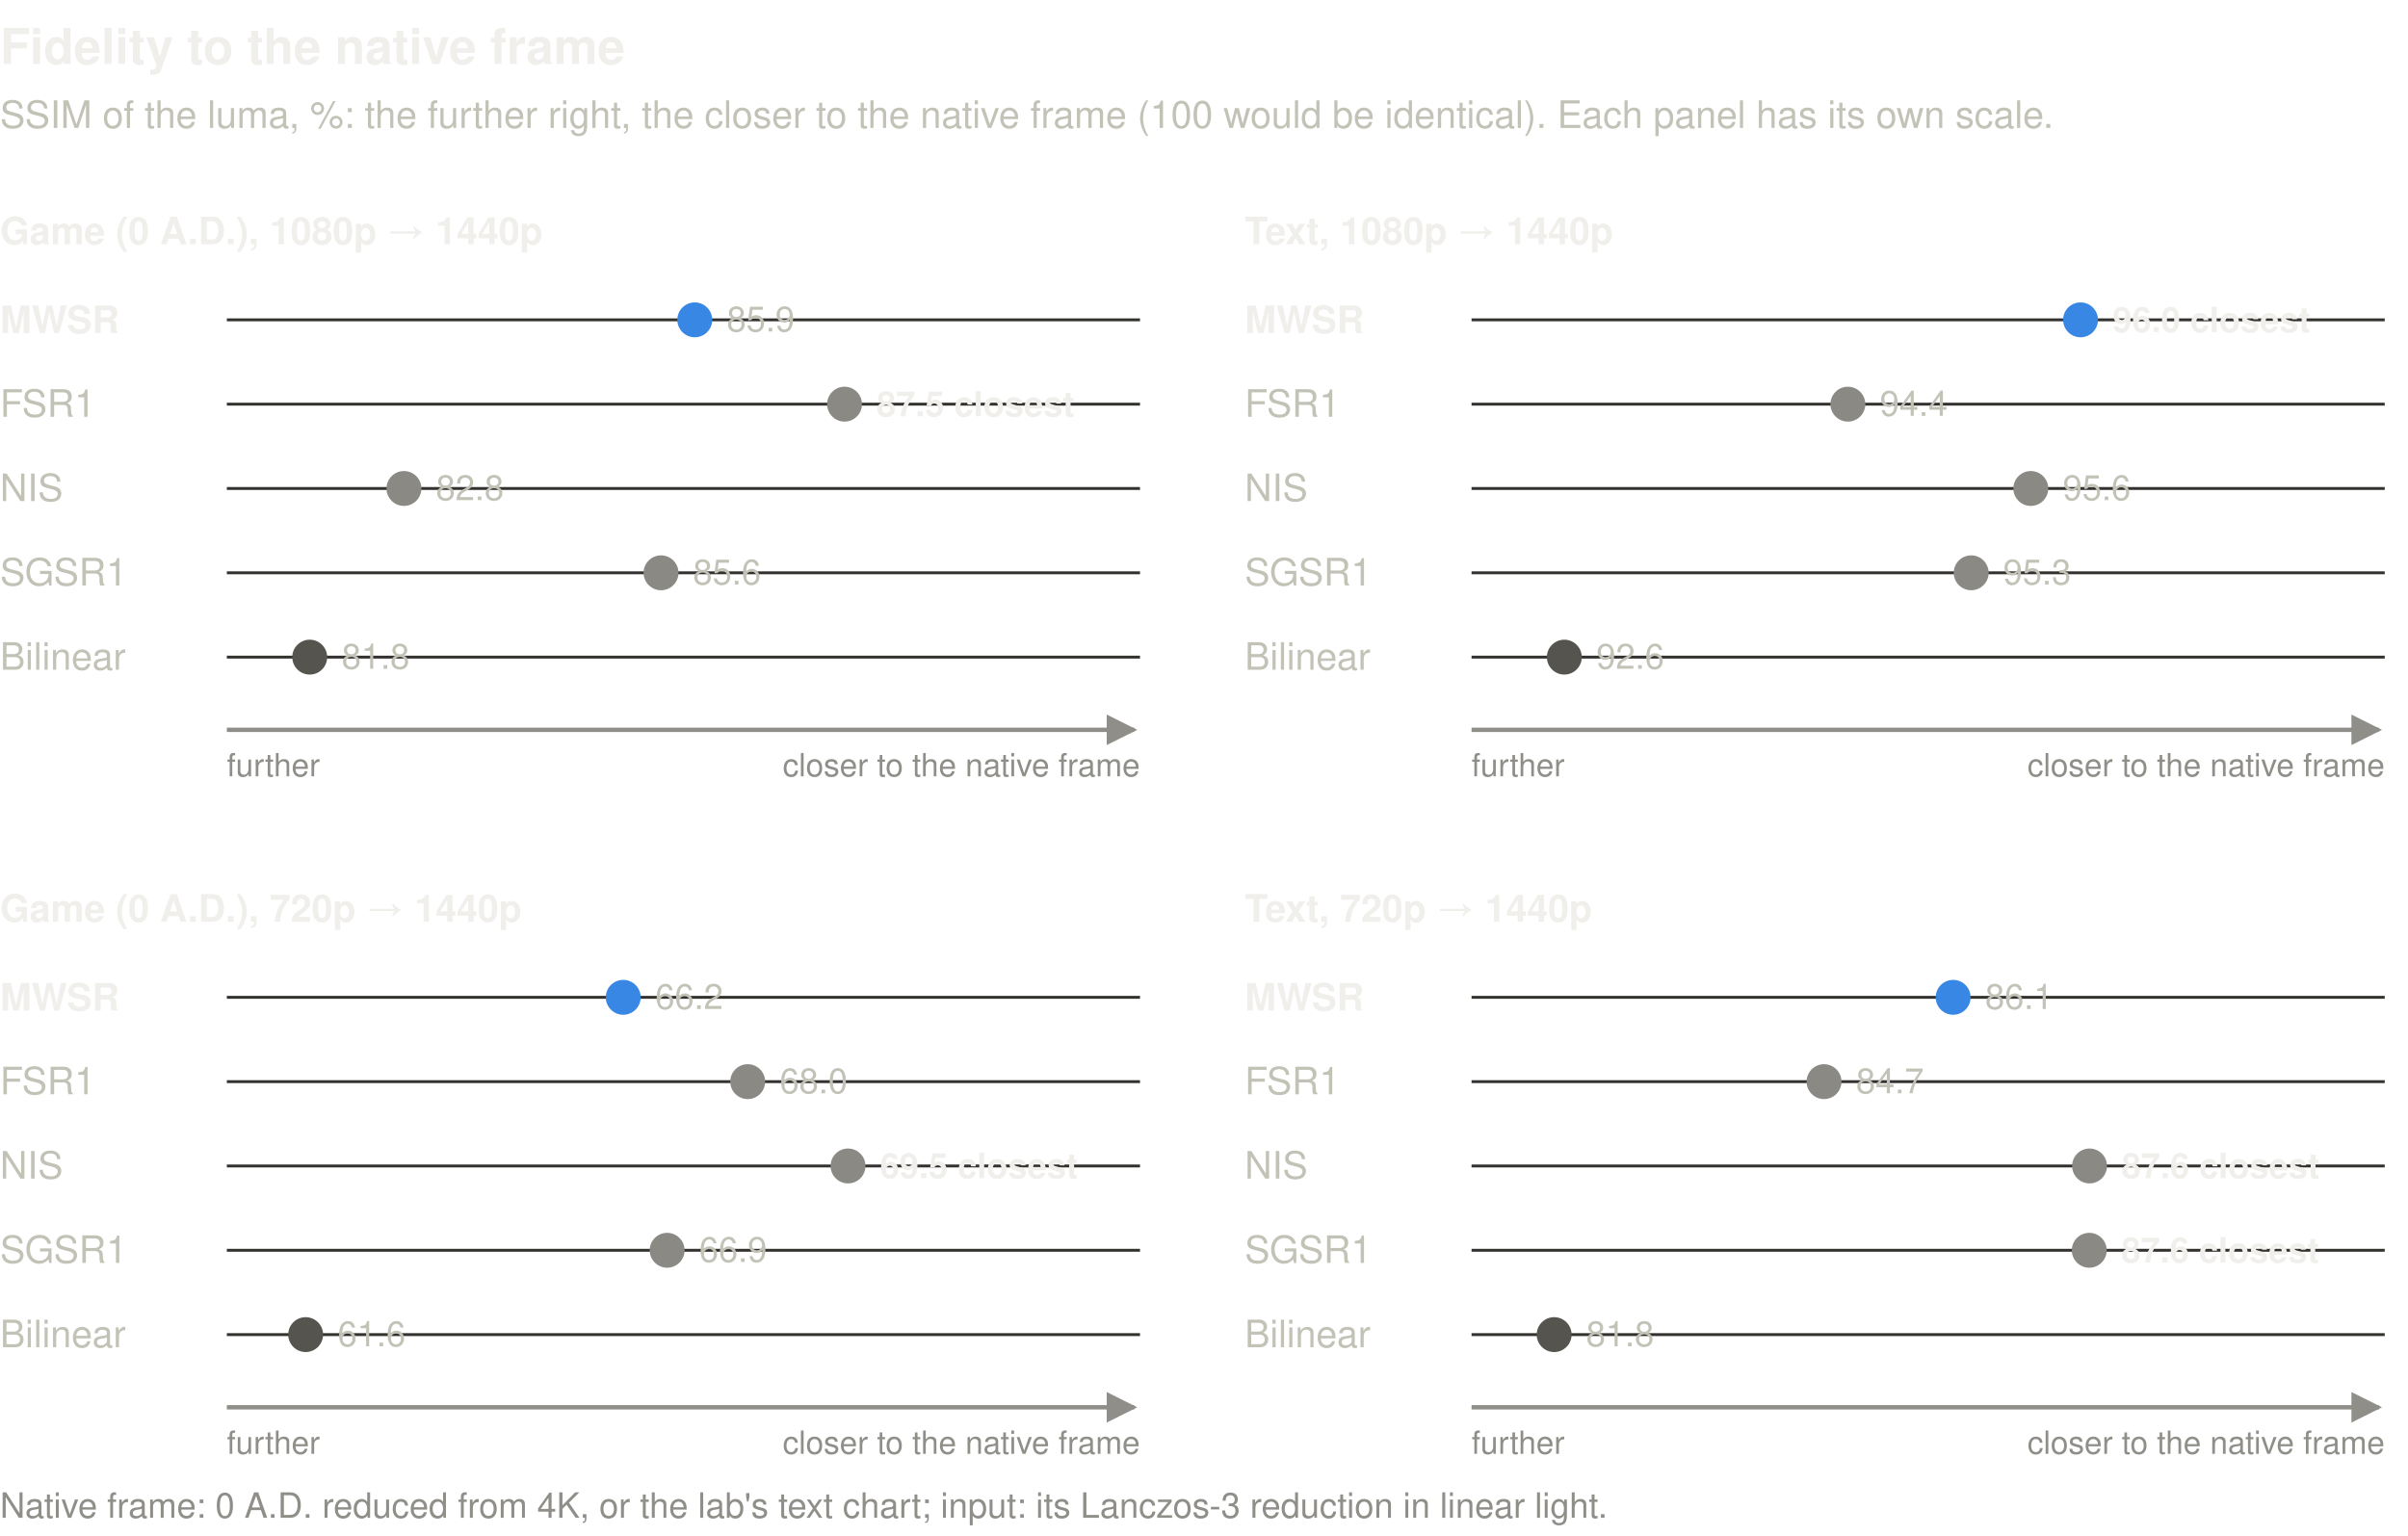
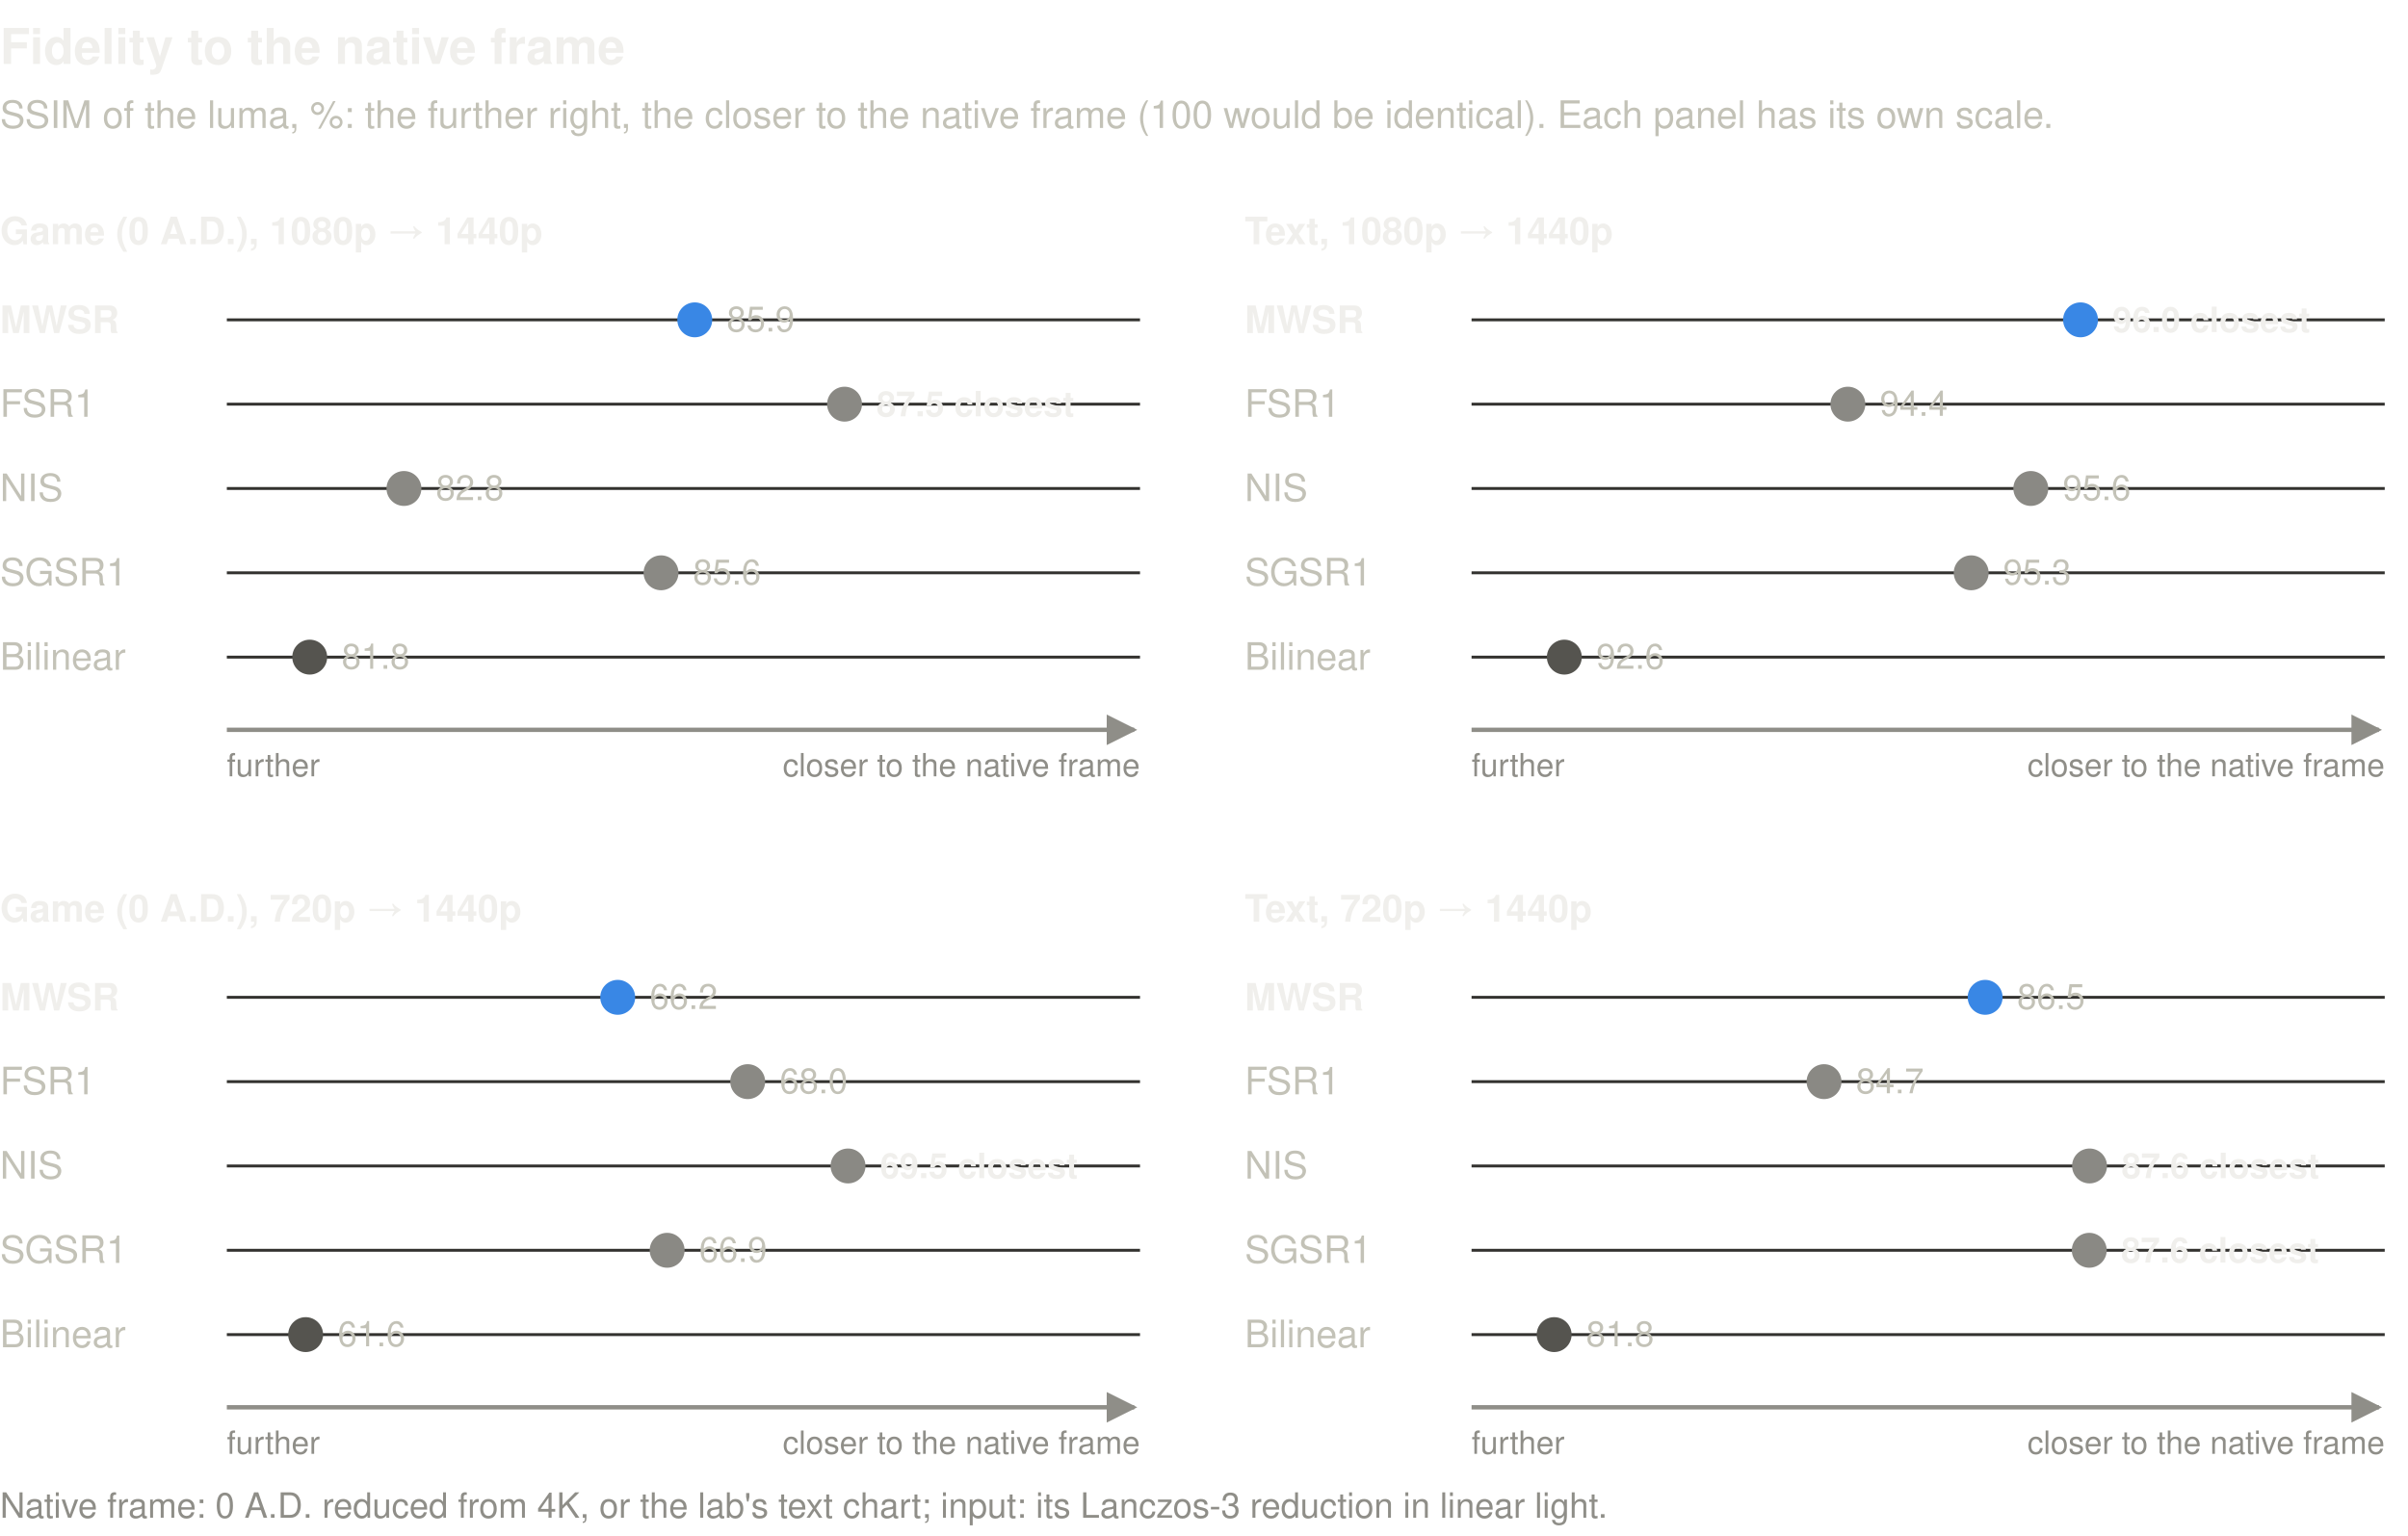
<svg xmlns="http://www.w3.org/2000/svg" width="828" height="528" viewBox="0 0 828 528" font-family="-apple-system, BlinkMacSystemFont, 'Segoe UI', Helvetica, Arial, sans-serif" role="img" aria-labelledby="t d">
  <text x="0" y="22" font-size="17" font-weight="600" fill="#f0efec">Fidelity to the native frame</text>
  <text x="0" y="44" font-size="13" fill="#c3c2b7">SSIM of the luma, %: the further right, the closer to the native frame (100 would be identical). Each panel has its own scale.</text>
  <defs>
    <marker id="arrow" viewBox="0 0 10 10" refX="9" refY="5" markerWidth="7" markerHeight="7" orient="auto">
      <path d="M0 0 L10 5 L0 10 z" fill="#8f8e88" />
    </marker>
  </defs>
  <text x="0" y="84" font-size="13" font-weight="600" fill="#f0efec">Game (0 A.D.), 1080p → 1440p</text>
  <line x1="78.0" y1="110" x2="392.0" y2="110" stroke="#33322f" stroke-width="1" />
  <text x="0" y="110" font-size="13" fill="#f0efec" dominant-baseline="middle" font-weight="600">MWSR</text>
  <circle cx="238.9" cy="110" r="6" fill="#3987e5" />
  <text x="249.9" y="110" font-size="12" fill="#c3c2b7" dominant-baseline="middle">85.9</text>
  <line x1="78.0" y1="139" x2="392.0" y2="139" stroke="#33322f" stroke-width="1" />
  <text x="0" y="139" font-size="13" fill="#c3c2b7" dominant-baseline="middle">FSR1</text>
  <circle cx="290.4" cy="139" r="6" fill="#8a8984" />
  <text x="301.4" y="139" font-size="12" fill="#f0efec" dominant-baseline="middle" font-weight="600">87.5 closest</text>
  <line x1="78.0" y1="168" x2="392.0" y2="168" stroke="#33322f" stroke-width="1" />
  <text x="0" y="168" font-size="13" fill="#c3c2b7" dominant-baseline="middle">NIS</text>
  <circle cx="138.9" cy="168" r="6" fill="#8a8984" />
  <text x="149.9" y="168" font-size="12" fill="#c3c2b7" dominant-baseline="middle">82.8</text>
  <line x1="78.0" y1="197" x2="392.0" y2="197" stroke="#33322f" stroke-width="1" />
  <text x="0" y="197" font-size="13" fill="#c3c2b7" dominant-baseline="middle">SGSR1</text>
  <circle cx="227.3" cy="197" r="6" fill="#8a8984" />
  <text x="238.3" y="197" font-size="12" fill="#c3c2b7" dominant-baseline="middle">85.6</text>
  <line x1="78.0" y1="226" x2="392.0" y2="226" stroke="#33322f" stroke-width="1" />
  <text x="0" y="226" font-size="13" fill="#c3c2b7" dominant-baseline="middle">Bilinear</text>
  <circle cx="106.5" cy="226" r="6" fill="#55544f" />
  <text x="117.5" y="226" font-size="12" fill="#c3c2b7" dominant-baseline="middle">81.8</text>
  <line x1="78.0" y1="251" x2="390.0" y2="251" stroke="#8f8e88" stroke-width="1.5" marker-end="url(#arrow)" />
  <text x="78.0" y="267" font-size="11" fill="#8f8e88">further</text>
  <text x="392.0" y="267" font-size="11" fill="#8f8e88" text-anchor="end">closer to the native frame</text>
  <text x="428" y="84" font-size="13" font-weight="600" fill="#f0efec">Text, 1080p → 1440p</text>
  <line x1="506.0" y1="110" x2="820.0" y2="110" stroke="#33322f" stroke-width="1" />
  <text x="428" y="110" font-size="13" fill="#f0efec" dominant-baseline="middle" font-weight="600">MWSR</text>
  <circle cx="715.4" cy="110" r="6" fill="#3987e5" />
  <text x="726.4" y="110" font-size="12" fill="#f0efec" dominant-baseline="middle" font-weight="600">96.0 closest</text>
  <line x1="506.0" y1="139" x2="820.0" y2="139" stroke="#33322f" stroke-width="1" />
  <text x="428" y="139" font-size="13" fill="#c3c2b7" dominant-baseline="middle">FSR1</text>
  <circle cx="635.4" cy="139" r="6" fill="#8a8984" />
  <text x="646.4" y="139" font-size="12" fill="#c3c2b7" dominant-baseline="middle">94.4</text>
  <line x1="506.0" y1="168" x2="820.0" y2="168" stroke="#33322f" stroke-width="1" />
  <text x="428" y="168" font-size="13" fill="#c3c2b7" dominant-baseline="middle">NIS</text>
  <circle cx="698.3" cy="168" r="6" fill="#8a8984" />
  <text x="709.3" y="168" font-size="12" fill="#c3c2b7" dominant-baseline="middle">95.6</text>
  <line x1="506.0" y1="197" x2="820.0" y2="197" stroke="#33322f" stroke-width="1" />
  <text x="428" y="197" font-size="13" fill="#c3c2b7" dominant-baseline="middle">SGSR1</text>
  <circle cx="677.8" cy="197" r="6" fill="#8a8984" />
  <text x="688.8" y="197" font-size="12" fill="#c3c2b7" dominant-baseline="middle">95.3</text>
  <line x1="506.0" y1="226" x2="820.0" y2="226" stroke="#33322f" stroke-width="1" />
  <text x="428" y="226" font-size="13" fill="#c3c2b7" dominant-baseline="middle">Bilinear</text>
  <circle cx="537.9" cy="226" r="6" fill="#55544f" />
  <text x="548.9" y="226" font-size="12" fill="#c3c2b7" dominant-baseline="middle">92.6</text>
  <line x1="506.0" y1="251" x2="818.0" y2="251" stroke="#8f8e88" stroke-width="1.5" marker-end="url(#arrow)" />
  <text x="506.0" y="267" font-size="11" fill="#8f8e88">further</text>
  <text x="820.0" y="267" font-size="11" fill="#8f8e88" text-anchor="end">closer to the native frame</text>
  <text x="0" y="317" font-size="13" font-weight="600" fill="#f0efec">Game (0 A.D.), 720p → 1440p</text>
  <line x1="78.0" y1="343" x2="392.0" y2="343" stroke="#33322f" stroke-width="1" />
  <text x="0" y="343" font-size="13" fill="#f0efec" dominant-baseline="middle" font-weight="600">MWSR</text>
-   <circle cx="214.3" cy="343" r="6" fill="#3987e5" />
-   <text x="225.3" y="343" font-size="12" fill="#c3c2b7" dominant-baseline="middle">66.2</text>
+   <circle cx="212.4" cy="343" r="6" fill="#3987e5" />
+   <text x="223.4" y="343" font-size="12" fill="#c3c2b7" dominant-baseline="middle">66.2</text>
  <line x1="78.0" y1="372" x2="392.0" y2="372" stroke="#33322f" stroke-width="1" />
  <text x="0" y="372" font-size="13" fill="#c3c2b7" dominant-baseline="middle">FSR1</text>
  <circle cx="257.1" cy="372" r="6" fill="#8a8984" />
  <text x="268.1" y="372" font-size="12" fill="#c3c2b7" dominant-baseline="middle">68.0</text>
  <line x1="78.0" y1="401" x2="392.0" y2="401" stroke="#33322f" stroke-width="1" />
  <text x="0" y="401" font-size="13" fill="#c3c2b7" dominant-baseline="middle">NIS</text>
  <circle cx="291.6" cy="401" r="6" fill="#8a8984" />
  <text x="302.6" y="401" font-size="12" fill="#f0efec" dominant-baseline="middle" font-weight="600">69.5 closest</text>
  <line x1="78.0" y1="430" x2="392.0" y2="430" stroke="#33322f" stroke-width="1" />
  <text x="0" y="430" font-size="13" fill="#c3c2b7" dominant-baseline="middle">SGSR1</text>
  <circle cx="229.4" cy="430" r="6" fill="#8a8984" />
  <text x="240.4" y="430" font-size="12" fill="#c3c2b7" dominant-baseline="middle">66.9</text>
  <line x1="78.0" y1="459" x2="392.0" y2="459" stroke="#33322f" stroke-width="1" />
  <text x="0" y="459" font-size="13" fill="#c3c2b7" dominant-baseline="middle">Bilinear</text>
  <circle cx="105.1" cy="459" r="6" fill="#55544f" />
  <text x="116.1" y="459" font-size="12" fill="#c3c2b7" dominant-baseline="middle">61.6</text>
  <line x1="78.0" y1="484" x2="390.0" y2="484" stroke="#8f8e88" stroke-width="1.5" marker-end="url(#arrow)" />
  <text x="78.0" y="500" font-size="11" fill="#8f8e88">further</text>
  <text x="392.0" y="500" font-size="11" fill="#8f8e88" text-anchor="end">closer to the native frame</text>
  <text x="428" y="317" font-size="13" font-weight="600" fill="#f0efec">Text, 720p → 1440p</text>
  <line x1="506.0" y1="343" x2="820.0" y2="343" stroke="#33322f" stroke-width="1" />
  <text x="428" y="343" font-size="13" fill="#f0efec" dominant-baseline="middle" font-weight="600">MWSR</text>
-   <circle cx="671.6" cy="343" r="6" fill="#3987e5" />
-   <text x="682.6" y="343" font-size="12" fill="#c3c2b7" dominant-baseline="middle">86.1</text>
+   <circle cx="682.6" cy="343" r="6" fill="#3987e5" />
+   <text x="693.6" y="343" font-size="12" fill="#c3c2b7" dominant-baseline="middle">86.5</text>
  <line x1="506.0" y1="372" x2="820.0" y2="372" stroke="#33322f" stroke-width="1" />
  <text x="428" y="372" font-size="13" fill="#c3c2b7" dominant-baseline="middle">FSR1</text>
  <circle cx="627.2" cy="372" r="6" fill="#8a8984" />
  <text x="638.2" y="372" font-size="12" fill="#c3c2b7" dominant-baseline="middle">84.7</text>
  <line x1="506.0" y1="401" x2="820.0" y2="401" stroke="#33322f" stroke-width="1" />
  <text x="428" y="401" font-size="13" fill="#c3c2b7" dominant-baseline="middle">NIS</text>
  <circle cx="718.5" cy="401" r="6" fill="#8a8984" />
  <text x="729.5" y="401" font-size="12" fill="#f0efec" dominant-baseline="middle" font-weight="600">87.6 closest</text>
  <line x1="506.0" y1="430" x2="820.0" y2="430" stroke="#33322f" stroke-width="1" />
  <text x="428" y="430" font-size="13" fill="#c3c2b7" dominant-baseline="middle">SGSR1</text>
  <circle cx="718.4" cy="430" r="6" fill="#8a8984" />
  <text x="729.4" y="430" font-size="12" fill="#f0efec" dominant-baseline="middle" font-weight="600">87.6 closest</text>
  <line x1="506.0" y1="459" x2="820.0" y2="459" stroke="#33322f" stroke-width="1" />
  <text x="428" y="459" font-size="13" fill="#c3c2b7" dominant-baseline="middle">Bilinear</text>
  <circle cx="534.4" cy="459" r="6" fill="#55544f" />
  <text x="545.4" y="459" font-size="12" fill="#c3c2b7" dominant-baseline="middle">81.8</text>
  <line x1="506.0" y1="484" x2="818.0" y2="484" stroke="#8f8e88" stroke-width="1.5" marker-end="url(#arrow)" />
  <text x="506.0" y="500" font-size="11" fill="#8f8e88">further</text>
  <text x="820.0" y="500" font-size="11" fill="#8f8e88" text-anchor="end">closer to the native frame</text>
  <text x="0" y="522" font-size="12" fill="#8f8e88">Native frame: 0 A.D. reduced from 4K, or the lab's text chart; input: its Lanczos-3 reduction in linear light.</text>
</svg>
